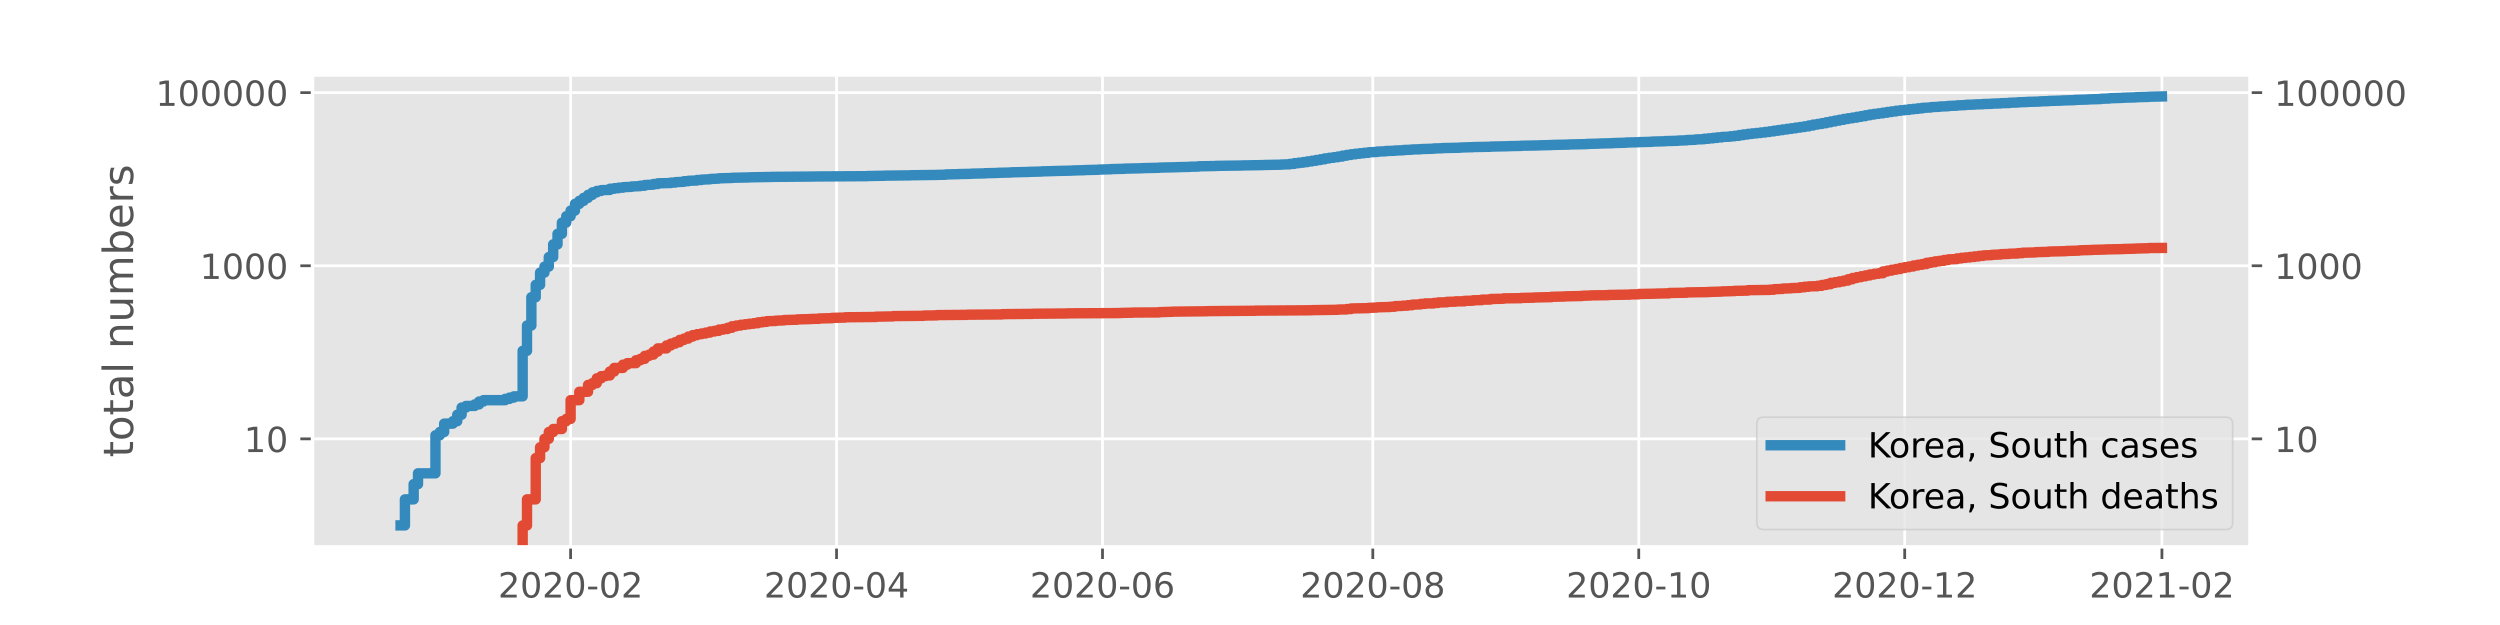
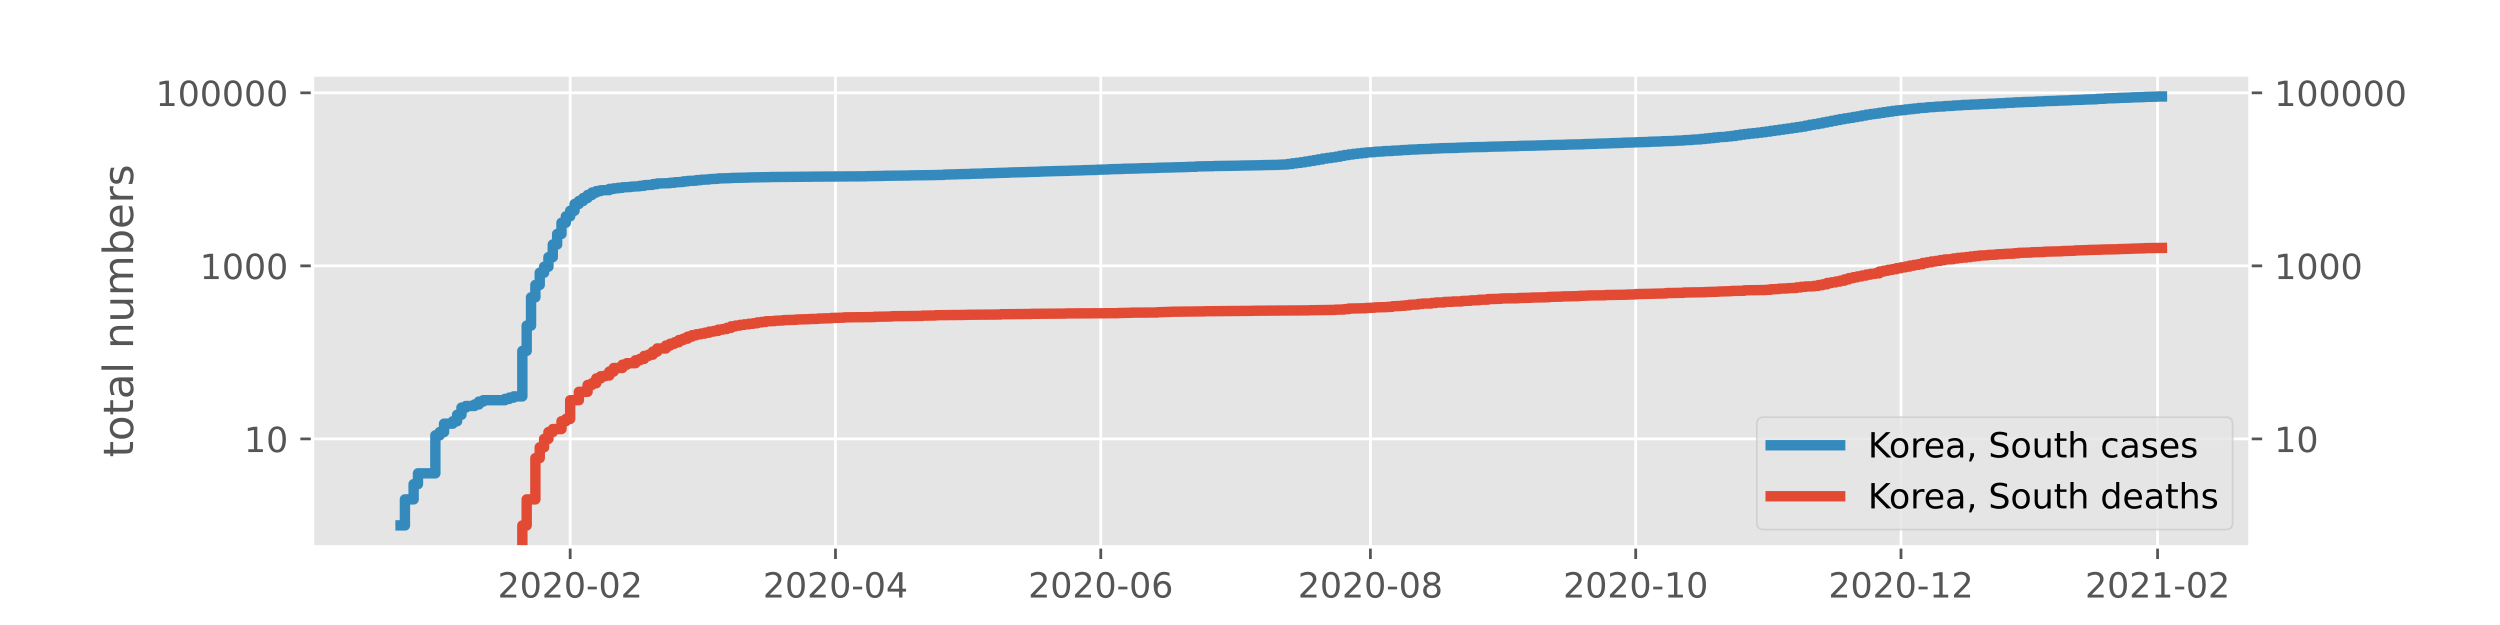
<svg xmlns="http://www.w3.org/2000/svg" xmlns:xlink="http://www.w3.org/1999/xlink" height="180pt" version="1.1" viewBox="0 0 720 180" width="720pt">
  <defs>
    <style type="text/css">*{stroke-linecap:butt;stroke-linejoin:round;}</style>
  </defs>
  <g id="figure_1">
    <g id="patch_1">
      <path d="M 0 180  L 720 180  L 720 0  L 0 0  z " style="fill:#ffffff;" />
    </g>
    <g id="axes_1">
      <g id="patch_2">
        <path d="M 90 157.5  L 648 157.5  L 648 21.6  L 90 21.6  z " style="fill:#e5e5e5;" />
      </g>
      <g id="matplotlib.axis_1">
        <g id="xtick_1">
          <g id="line2d_1">
-             <path clip-path="url(#pf7d7c94e6d)" d="M 164.333 157.5  L 164.333 21.6  " style="fill:none;stroke:#ffffff;stroke-linecap:square;stroke-width:0.8;" />
+             <path clip-path="url(#pe778a15c2a)" d="M 164.212 157.5  L 164.212 21.6  " style="fill:none;stroke:#ffffff;stroke-linecap:square;stroke-width:0.8;" />
          </g>
          <g id="line2d_2">
            <defs>
-               <path d="M 0 0  L 0 3.5  " id="m26e9e4c486" style="stroke:#555555;stroke-width:0.8;" />
+               <path d="M 0 0  L 0 3.5  " id="m9f707b6f53" style="stroke:#555555;stroke-width:0.8;" />
            </defs>
            <g>
-               <use style="fill:#555555;stroke:#555555;stroke-width:0.8;" x="164.333" xlink:href="#m26e9e4c486" y="157.5" />
+               <use style="fill:#555555;stroke:#555555;stroke-width:0.8;" x="164.212" xlink:href="#m9f707b6f53" y="157.5" />
            </g>
          </g>
          <g id="text_1">
-             <text style="fill:#555555;font-family:DejaVu Sans;font-size:10px;font-stretch:normal;font-style:normal;font-weight:normal;text-anchor:middle;" transform="rotate(-0, 164.333, 172.0984)" x="164.333" y="172.098">2020-02</text>
+             <text style="fill:#555555;font-family:DejaVu Sans;font-size:10px;font-stretch:normal;font-style:normal;font-weight:normal;text-anchor:middle;" transform="rotate(-0, 164.2121, 172.0984)" x="164.212" y="172.098">2020-02</text>
          </g>
        </g>
        <g id="xtick_2">
          <g id="line2d_3">
-             <path clip-path="url(#pf7d7c94e6d)" d="M 240.926 157.5  L 240.926 21.6  " style="fill:none;stroke:#ffffff;stroke-linecap:square;stroke-width:0.8;" />
+             <path clip-path="url(#pe778a15c2a)" d="M 240.616 157.5  L 240.616 21.6  " style="fill:none;stroke:#ffffff;stroke-linecap:square;stroke-width:0.8;" />
          </g>
          <g id="line2d_4">
            <g>
-               <use style="fill:#555555;stroke:#555555;stroke-width:0.8;" x="240.926" xlink:href="#m26e9e4c486" y="157.5" />
+               <use style="fill:#555555;stroke:#555555;stroke-width:0.8;" x="240.616" xlink:href="#m9f707b6f53" y="157.5" />
            </g>
          </g>
          <g id="text_2">
-             <text style="fill:#555555;font-family:DejaVu Sans;font-size:10px;font-stretch:normal;font-style:normal;font-weight:normal;text-anchor:middle;" transform="rotate(-0, 240.9262, 172.0984)" x="240.926" y="172.098">2020-04</text>
+             <text style="fill:#555555;font-family:DejaVu Sans;font-size:10px;font-stretch:normal;font-style:normal;font-weight:normal;text-anchor:middle;" transform="rotate(-0, 240.6162, 172.0984)" x="240.616" y="172.098">2020-04</text>
          </g>
        </g>
        <g id="xtick_3">
          <g id="line2d_5">
-             <path clip-path="url(#pf7d7c94e6d)" d="M 317.519 157.5  L 317.519 21.6  " style="fill:none;stroke:#ffffff;stroke-linecap:square;stroke-width:0.8;" />
+             <path clip-path="url(#pe778a15c2a)" d="M 317.02 157.5  L 317.02 21.6  " style="fill:none;stroke:#ffffff;stroke-linecap:square;stroke-width:0.8;" />
          </g>
          <g id="line2d_6">
            <g>
-               <use style="fill:#555555;stroke:#555555;stroke-width:0.8;" x="317.519" xlink:href="#m26e9e4c486" y="157.5" />
+               <use style="fill:#555555;stroke:#555555;stroke-width:0.8;" x="317.02" xlink:href="#m9f707b6f53" y="157.5" />
            </g>
          </g>
          <g id="text_3">
-             <text style="fill:#555555;font-family:DejaVu Sans;font-size:10px;font-stretch:normal;font-style:normal;font-weight:normal;text-anchor:middle;" transform="rotate(-0, 317.5194, 172.0984)" x="317.519" y="172.098">2020-06</text>
+             <text style="fill:#555555;font-family:DejaVu Sans;font-size:10px;font-stretch:normal;font-style:normal;font-weight:normal;text-anchor:middle;" transform="rotate(-0, 317.0202, 172.0984)" x="317.02" y="172.098">2020-06</text>
          </g>
        </g>
        <g id="xtick_4">
          <g id="line2d_7">
-             <path clip-path="url(#pf7d7c94e6d)" d="M 395.368 157.5  L 395.368 21.6  " style="fill:none;stroke:#ffffff;stroke-linecap:square;stroke-width:0.8;" />
+             <path clip-path="url(#pe778a15c2a)" d="M 394.677 157.5  L 394.677 21.6  " style="fill:none;stroke:#ffffff;stroke-linecap:square;stroke-width:0.8;" />
          </g>
          <g id="line2d_8">
            <g>
-               <use style="fill:#555555;stroke:#555555;stroke-width:0.8;" x="395.368" xlink:href="#m26e9e4c486" y="157.5" />
+               <use style="fill:#555555;stroke:#555555;stroke-width:0.8;" x="394.677" xlink:href="#m9f707b6f53" y="157.5" />
            </g>
          </g>
          <g id="text_4">
-             <text style="fill:#555555;font-family:DejaVu Sans;font-size:10px;font-stretch:normal;font-style:normal;font-weight:normal;text-anchor:middle;" transform="rotate(-0, 395.3681, 172.0984)" x="395.368" y="172.098">2020-08</text>
+             <text style="fill:#555555;font-family:DejaVu Sans;font-size:10px;font-stretch:normal;font-style:normal;font-weight:normal;text-anchor:middle;" transform="rotate(-0, 394.6768, 172.0984)" x="394.677" y="172.098">2020-08</text>
          </g>
        </g>
        <g id="xtick_5">
          <g id="line2d_9">
-             <path clip-path="url(#pf7d7c94e6d)" d="M 471.961 157.5  L 471.961 21.6  " style="fill:none;stroke:#ffffff;stroke-linecap:square;stroke-width:0.8;" />
+             <path clip-path="url(#pe778a15c2a)" d="M 471.081 157.5  L 471.081 21.6  " style="fill:none;stroke:#ffffff;stroke-linecap:square;stroke-width:0.8;" />
          </g>
          <g id="line2d_10">
            <g>
-               <use style="fill:#555555;stroke:#555555;stroke-width:0.8;" x="471.961" xlink:href="#m26e9e4c486" y="157.5" />
+               <use style="fill:#555555;stroke:#555555;stroke-width:0.8;" x="471.081" xlink:href="#m9f707b6f53" y="157.5" />
            </g>
          </g>
          <g id="text_5">
-             <text style="fill:#555555;font-family:DejaVu Sans;font-size:10px;font-stretch:normal;font-style:normal;font-weight:normal;text-anchor:middle;" transform="rotate(-0, 471.9613, 172.0984)" x="471.961" y="172.098">2020-10</text>
+             <text style="fill:#555555;font-family:DejaVu Sans;font-size:10px;font-stretch:normal;font-style:normal;font-weight:normal;text-anchor:middle;" transform="rotate(-0, 471.0808, 172.0984)" x="471.081" y="172.098">2020-10</text>
          </g>
        </g>
        <g id="xtick_6">
          <g id="line2d_11">
-             <path clip-path="url(#pf7d7c94e6d)" d="M 548.554 157.5  L 548.554 21.6  " style="fill:none;stroke:#ffffff;stroke-linecap:square;stroke-width:0.8;" />
+             <path clip-path="url(#pe778a15c2a)" d="M 547.485 157.5  L 547.485 21.6  " style="fill:none;stroke:#ffffff;stroke-linecap:square;stroke-width:0.8;" />
          </g>
          <g id="line2d_12">
            <g>
-               <use style="fill:#555555;stroke:#555555;stroke-width:0.8;" x="548.554" xlink:href="#m26e9e4c486" y="157.5" />
+               <use style="fill:#555555;stroke:#555555;stroke-width:0.8;" x="547.485" xlink:href="#m9f707b6f53" y="157.5" />
            </g>
          </g>
          <g id="text_6">
-             <text style="fill:#555555;font-family:DejaVu Sans;font-size:10px;font-stretch:normal;font-style:normal;font-weight:normal;text-anchor:middle;" transform="rotate(-0, 548.5545, 172.0984)" x="548.554" y="172.098">2020-12</text>
+             <text style="fill:#555555;font-family:DejaVu Sans;font-size:10px;font-stretch:normal;font-style:normal;font-weight:normal;text-anchor:middle;" transform="rotate(-0, 547.4848, 172.0984)" x="547.485" y="172.098">2020-12</text>
          </g>
        </g>
        <g id="xtick_7">
          <g id="line2d_13">
-             <path clip-path="url(#pf7d7c94e6d)" d="M 622.636 157.5  L 622.636 21.6  " style="fill:none;stroke:#ffffff;stroke-linecap:square;stroke-width:0.8;" />
+             <path clip-path="url(#pe778a15c2a)" d="M 621.384 157.5  L 621.384 21.6  " style="fill:none;stroke:#ffffff;stroke-linecap:square;stroke-width:0.8;" />
          </g>
          <g id="line2d_14">
            <g>
-               <use style="fill:#555555;stroke:#555555;stroke-width:0.8;" x="622.636" xlink:href="#m26e9e4c486" y="157.5" />
+               <use style="fill:#555555;stroke:#555555;stroke-width:0.8;" x="621.384" xlink:href="#m9f707b6f53" y="157.5" />
            </g>
          </g>
          <g id="text_7">
-             <text style="fill:#555555;font-family:DejaVu Sans;font-size:10px;font-stretch:normal;font-style:normal;font-weight:normal;text-anchor:middle;" transform="rotate(-0, 622.6364, 172.0984)" x="622.636" y="172.098">2021-02</text>
+             <text style="fill:#555555;font-family:DejaVu Sans;font-size:10px;font-stretch:normal;font-style:normal;font-weight:normal;text-anchor:middle;" transform="rotate(-0, 621.3838, 172.0984)" x="621.384" y="172.098">2021-02</text>
          </g>
        </g>
      </g>
      <g id="matplotlib.axis_2">
        <g id="ytick_1">
          <g id="line2d_15">
-             <path clip-path="url(#pf7d7c94e6d)" d="M 90 126.394  L 648 126.394  " style="fill:none;stroke:#ffffff;stroke-linecap:square;stroke-width:0.8;" />
+             <path clip-path="url(#pe778a15c2a)" d="M 90 126.405  L 648 126.405  " style="fill:none;stroke:#ffffff;stroke-linecap:square;stroke-width:0.8;" />
          </g>
          <g id="line2d_16">
            <defs>
-               <path d="M 0 0  L -3.5 0  " id="m0e60279baa" style="stroke:#555555;stroke-width:0.8;" />
+               <path d="M 0 0  L -3.5 0  " id="m02b9e5d053" style="stroke:#555555;stroke-width:0.8;" />
            </defs>
            <g>
-               <use style="fill:#555555;stroke:#555555;stroke-width:0.8;" x="90" xlink:href="#m0e60279baa" y="126.394" />
+               <use style="fill:#555555;stroke:#555555;stroke-width:0.8;" x="90" xlink:href="#m02b9e5d053" y="126.405" />
            </g>
          </g>
          <g id="line2d_17">
            <defs>
-               <path d="M 0 0  L 3.5 0  " id="m793b2d63fc" style="stroke:#555555;stroke-width:0.8;" />
+               <path d="M 0 0  L 3.5 0  " id="mf55fc79dbf" style="stroke:#555555;stroke-width:0.8;" />
            </defs>
            <g>
-               <use style="fill:#555555;stroke:#555555;stroke-width:0.8;" x="648" xlink:href="#m793b2d63fc" y="126.394" />
+               <use style="fill:#555555;stroke:#555555;stroke-width:0.8;" x="648" xlink:href="#mf55fc79dbf" y="126.405" />
            </g>
          </g>
          <g id="text_8">
-             <text style="fill:#555555;font-family:DejaVu Sans;font-size:10px;font-stretch:normal;font-style:normal;font-weight:normal;text-anchor:end;" transform="rotate(-0, 83, 130.1937)" x="83" y="130.194">10</text>
+             <text style="fill:#555555;font-family:DejaVu Sans;font-size:10px;font-stretch:normal;font-style:normal;font-weight:normal;text-anchor:end;" transform="rotate(-0, 83, 130.2044)" x="83" y="130.204">10</text>
          </g>
          <g id="text_9">
-             <text style="fill:#555555;font-family:DejaVu Sans;font-size:10px;font-stretch:normal;font-style:normal;font-weight:normal;text-anchor:start;" transform="rotate(-0, 655, 130.1937)" x="655" y="130.194">10</text>
+             <text style="fill:#555555;font-family:DejaVu Sans;font-size:10px;font-stretch:normal;font-style:normal;font-weight:normal;text-anchor:start;" transform="rotate(-0, 655, 130.2044)" x="655" y="130.204">10</text>
          </g>
        </g>
        <g id="ytick_2">
          <g id="line2d_18">
-             <path clip-path="url(#pf7d7c94e6d)" d="M 90 76.538  L 648 76.538  " style="fill:none;stroke:#ffffff;stroke-linecap:square;stroke-width:0.8;" />
+             <path clip-path="url(#pe778a15c2a)" d="M 90 76.57  L 648 76.57  " style="fill:none;stroke:#ffffff;stroke-linecap:square;stroke-width:0.8;" />
          </g>
          <g id="line2d_19">
            <g>
-               <use style="fill:#555555;stroke:#555555;stroke-width:0.8;" x="90" xlink:href="#m0e60279baa" y="76.538" />
+               <use style="fill:#555555;stroke:#555555;stroke-width:0.8;" x="90" xlink:href="#m02b9e5d053" y="76.57" />
            </g>
          </g>
          <g id="line2d_20">
            <g>
-               <use style="fill:#555555;stroke:#555555;stroke-width:0.8;" x="648" xlink:href="#m793b2d63fc" y="76.538" />
+               <use style="fill:#555555;stroke:#555555;stroke-width:0.8;" x="648" xlink:href="#mf55fc79dbf" y="76.57" />
            </g>
          </g>
          <g id="text_10">
-             <text style="fill:#555555;font-family:DejaVu Sans;font-size:10px;font-stretch:normal;font-style:normal;font-weight:normal;text-anchor:end;" transform="rotate(-0, 83, 80.33707)" x="83" y="80.337">1000</text>
+             <text style="fill:#555555;font-family:DejaVu Sans;font-size:10px;font-stretch:normal;font-style:normal;font-weight:normal;text-anchor:end;" transform="rotate(-0, 83, 80.36918)" x="83" y="80.369">1000</text>
          </g>
          <g id="text_11">
-             <text style="fill:#555555;font-family:DejaVu Sans;font-size:10px;font-stretch:normal;font-style:normal;font-weight:normal;text-anchor:start;" transform="rotate(-0, 655, 80.33707)" x="655" y="80.337">1000</text>
+             <text style="fill:#555555;font-family:DejaVu Sans;font-size:10px;font-stretch:normal;font-style:normal;font-weight:normal;text-anchor:start;" transform="rotate(-0, 655, 80.36918)" x="655" y="80.369">1000</text>
          </g>
        </g>
        <g id="ytick_3">
          <g id="line2d_21">
-             <path clip-path="url(#pf7d7c94e6d)" d="M 90 26.681  L 648 26.681  " style="fill:none;stroke:#ffffff;stroke-linecap:square;stroke-width:0.8;" />
+             <path clip-path="url(#pe778a15c2a)" d="M 90 26.735  L 648 26.735  " style="fill:none;stroke:#ffffff;stroke-linecap:square;stroke-width:0.8;" />
          </g>
          <g id="line2d_22">
            <g>
-               <use style="fill:#555555;stroke:#555555;stroke-width:0.8;" x="90" xlink:href="#m0e60279baa" y="26.681" />
+               <use style="fill:#555555;stroke:#555555;stroke-width:0.8;" x="90" xlink:href="#m02b9e5d053" y="26.735" />
            </g>
          </g>
          <g id="line2d_23">
            <g>
-               <use style="fill:#555555;stroke:#555555;stroke-width:0.8;" x="648" xlink:href="#m793b2d63fc" y="26.681" />
+               <use style="fill:#555555;stroke:#555555;stroke-width:0.8;" x="648" xlink:href="#mf55fc79dbf" y="26.735" />
            </g>
          </g>
          <g id="text_12">
-             <text style="fill:#555555;font-family:DejaVu Sans;font-size:10px;font-stretch:normal;font-style:normal;font-weight:normal;text-anchor:end;" transform="rotate(-0, 83, 30.48049)" x="83" y="30.48">100000</text>
+             <text style="fill:#555555;font-family:DejaVu Sans;font-size:10px;font-stretch:normal;font-style:normal;font-weight:normal;text-anchor:end;" transform="rotate(-0, 83, 30.534)" x="83" y="30.534">100000</text>
          </g>
          <g id="text_13">
-             <text style="fill:#555555;font-family:DejaVu Sans;font-size:10px;font-stretch:normal;font-style:normal;font-weight:normal;text-anchor:start;" transform="rotate(-0, 655, 30.48049)" x="655" y="30.48">100000</text>
+             <text style="fill:#555555;font-family:DejaVu Sans;font-size:10px;font-stretch:normal;font-style:normal;font-weight:normal;text-anchor:start;" transform="rotate(-0, 655, 30.534)" x="655" y="30.534">100000</text>
          </g>
        </g>
        <g id="text_14">
          <text style="fill:#555555;font-family:DejaVu Sans;font-size:12px;font-stretch:normal;font-style:normal;font-weight:normal;text-anchor:middle;" transform="rotate(-90, 38.32937, 89.55)" x="38.329" y="89.55">total numbers</text>
        </g>
      </g>
      <g id="line2d_24">
-         <path clip-path="url(#pf7d7c94e6d)" d="M 115.364 151.323  L 116.619 151.323  L 116.619 143.819  L 119.131 143.819  L 119.131 139.429  L 120.386 139.429  L 120.386 136.314  L 125.409 136.314  L 125.409 125.363  L 126.664 125.363  L 126.664 124.421  L 127.92 124.421  L 127.92 122.005  L 130.431 122.005  L 130.431 121.306  L 131.687 121.306  L 131.687 119.446  L 132.942 119.446  L 132.942 117.377  L 134.198 117.377  L 134.198 116.916  L 136.709 116.916  L 136.709 116.474  L 137.965 116.474  L 137.965 115.641  L 139.221 115.641  L 139.221 115.248  L 145.499 115.248  L 145.499 114.868  L 146.754 114.868  L 146.754 114.501  L 148.01 114.501  L 148.01 114.146  L 150.521 114.146  L 150.521 101.042  L 151.777 101.042  L 151.777 93.748  L 153.032 93.748  L 153.032 85.6  L 154.288 85.6  L 154.288 82.032  L 155.544 82.032  L 155.544 78.516  L 156.799 78.516  L 156.799 76.79  L 158.055 76.79  L 158.055 74.027  L 159.311 74.027  L 159.311 70.381  L 160.566 70.381  L 160.566 67.348  L 161.822 67.348  L 161.822 64.116  L 163.077 64.116  L 163.077 62.269  L 164.333 62.269  L 164.333 60.659  L 165.589 60.659  L 165.589 58.718  L 166.844 58.718  L 166.844 57.846  L 168.1 57.846  L 168.1 56.982  L 169.356 56.982  L 169.356 56.12  L 170.611 56.12  L 170.611 55.408  L 171.867 55.408  L 171.867 54.996  L 173.122 54.996  L 173.122 54.756  L 175.634 54.705  L 175.634 54.362  L 176.889 54.362  L 176.889 54.204  L 178.145 54.204  L 178.145 54.054  L 179.401 54.054  L 179.401 53.91  L 181.912 53.808  L 181.912 53.711  L 184.423 53.601  L 184.423 53.48  L 185.679 53.48  L 185.679 53.287  L 188.19 53.177  L 188.19 52.995  L 189.446 52.995  L 189.446 52.797  L 193.212 52.706  L 193.212 52.587  L 194.468 52.587  L 194.468 52.464  L 196.979 52.358  L 196.979 52.19  L 198.235 52.19  L 198.235 52.071  L 200.746 51.983  L 200.746 51.844  L 202.002 51.844  L 202.002 51.733  L 204.513 51.636  L 204.513 51.543  L 207.024 51.442  L 207.024 51.356  L 210.791 51.257  L 210.791 51.202  L 215.814 51.102  L 215.814 51.069  L 222.092 50.965  L 222.092 50.943  L 234.648 50.839  L 234.648 50.825  L 249.716 50.736  L 249.716 50.702  L 254.738 50.615  L 254.738 50.587  L 262.272 50.501  L 262.272 50.47  L 269.806 50.377  L 269.806 50.359  L 272.317 50.32  L 272.317 50.244  L 276.084 50.152  L 276.084 50.127  L 279.851 50.058  L 279.851 50.012  L 283.617 49.939  L 283.617 49.892  L 287.384 49.805  L 287.384 49.77  L 291.151 49.684  L 291.151 49.633  L 296.174 49.527  L 296.174 49.497  L 299.941 49.406  L 299.941 49.363  L 303.707 49.262  L 303.707 49.248  L 308.73 49.139  L 308.73 49.106  L 312.497 49.009  L 312.497 48.973  L 316.264 48.895  L 316.264 48.849  L 320.031 48.744  L 320.031 48.694  L 323.797 48.619  L 323.797 48.568  L 328.82 48.463  L 328.82 48.427  L 333.842 48.32  L 333.842 48.271  L 338.865 48.166  L 338.865 48.145  L 342.632 48.061  L 342.632 48.015  L 345.143 47.983  L 345.143 47.896  L 350.166 47.811  L 350.166 47.774  L 357.699 47.67  L 357.699 47.645  L 363.977 47.541  L 363.977 47.514  L 369 47.428  L 369 47.387  L 371.511 47.312  L 371.511 47.192  L 372.767 47.192  L 372.767 46.993  L 374.023 46.993  L 374.023 46.854  L 375.278 46.854  L 375.278 46.684  L 376.534 46.684  L 376.534 46.482  L 377.789 46.482  L 377.789 46.29  L 379.045 46.29  L 379.045 46.077  L 380.301 46.077  L 380.301 45.864  L 381.556 45.864  L 381.556 45.614  L 382.812 45.614  L 382.812 45.449  L 384.068 45.449  L 384.068 45.279  L 385.323 45.279  L 385.323 45.088  L 386.579 45.088  L 386.579 44.83  L 387.834 44.83  L 387.834 44.617  L 389.09 44.617  L 389.09 44.435  L 390.346 44.435  L 390.346 44.27  L 391.601 44.27  L 391.601 44.134  L 392.857 44.134  L 392.857 44.007  L 394.113 44.007  L 394.113 43.865  L 396.624 43.762  L 396.624 43.659  L 399.135 43.572  L 399.135 43.486  L 401.646 43.426  L 401.646 43.357  L 404.158 43.278  L 404.158 43.201  L 406.669 43.113  L 406.669 43.047  L 409.18 42.987  L 409.18 42.934  L 412.947 42.828  L 412.947 42.755  L 415.458 42.695  L 415.458 42.643  L 420.481 42.543  L 420.481 42.491  L 424.248 42.38  L 424.248 42.352  L 429.27 42.268  L 429.27 42.217  L 434.293 42.119  L 434.293 42.091  L 438.059 42.024  L 438.059 41.973  L 443.082 41.887  L 443.082 41.862  L 446.849 41.774  L 446.849 41.738  L 451.871 41.643  L 451.871 41.604  L 456.894 41.508  L 456.894 41.457  L 460.661 41.359  L 460.661 41.333  L 464.428 41.247  L 464.428 41.204  L 468.194 41.106  L 468.194 41.054  L 471.961 40.964  L 471.961 40.934  L 475.728 40.836  L 475.728 40.778  L 479.495 40.687  L 479.495 40.637  L 483.262 40.541  L 483.262 40.485  L 485.773 40.411  L 485.773 40.333  L 488.284 40.254  L 488.284 40.169  L 490.796 40.084  L 490.796 39.967  L 492.051 39.967  L 492.051 39.841  L 493.307 39.841  L 493.307 39.71  L 494.563 39.71  L 494.563 39.571  L 495.818 39.571  L 495.818 39.454  L 498.329 39.359  L 498.329 39.238  L 499.585 39.238  L 499.585 39.107  L 500.841 39.107  L 500.841 38.91  L 502.096 38.91  L 502.096 38.721  L 503.352 38.721  L 503.352 38.562  L 504.608 38.562  L 504.608 38.417  L 505.863 38.417  L 505.863 38.297  L 507.119 38.297  L 507.119 38.155  L 508.374 38.155  L 508.374 37.997  L 509.63 37.997  L 509.63 37.832  L 510.886 37.832  L 510.886 37.643  L 512.141 37.643  L 512.141 37.47  L 513.397 37.47  L 513.397 37.287  L 514.653 37.287  L 514.653 37.111  L 515.908 37.111  L 515.908 36.944  L 517.164 36.944  L 517.164 36.756  L 518.419 36.756  L 518.419 36.575  L 519.675 36.575  L 519.675 36.391  L 520.931 36.391  L 520.931 36.141  L 522.186 36.141  L 522.186 35.877  L 523.442 35.877  L 523.442 35.697  L 524.698 35.697  L 524.698 35.48  L 525.953 35.48  L 525.953 35.22  L 527.209 35.22  L 527.209 34.982  L 528.464 34.982  L 528.464 34.737  L 529.72 34.737  L 529.72 34.5  L 530.976 34.5  L 530.976 34.258  L 532.231 34.258  L 532.231 34.058  L 533.487 34.058  L 533.487 33.874  L 534.743 33.874  L 534.743 33.647  L 535.998 33.647  L 535.998 33.446  L 537.254 33.446  L 537.254 33.199  L 538.509 33.199  L 538.509 32.977  L 539.765 32.977  L 539.765 32.791  L 541.021 32.791  L 541.021 32.639  L 542.276 32.639  L 542.276 32.444  L 543.532 32.444  L 543.532 32.253  L 544.788 32.253  L 544.788 32.079  L 546.043 32.079  L 546.043 31.897  L 547.299 31.897  L 547.299 31.754  L 548.554 31.754  L 548.554 31.642  L 549.81 31.642  L 549.81 31.468  L 551.066 31.468  L 551.066 31.349  L 552.321 31.349  L 552.321 31.21  L 553.577 31.21  L 553.577 31.068  L 556.088 30.959  L 556.088 30.857  L 558.599 30.751  L 558.599 30.681  L 561.111 30.597  L 561.111 30.51  L 563.622 30.431  L 563.622 30.352  L 566.133 30.265  L 566.133 30.187  L 568.644 30.129  L 568.644 30.071  L 571.156 30.012  L 571.156 29.953  L 573.667 29.903  L 573.667 29.84  L 576.178 29.784  L 576.178 29.721  L 578.689 29.67  L 578.689 29.591  L 581.201 29.521  L 581.201 29.455  L 583.712 29.392  L 583.712 29.343  L 587.479 29.255  L 587.479 29.191  L 589.99 29.129  L 589.99 29.079  L 593.757 28.976  L 593.757 28.938  L 597.524 28.839  L 597.524 28.773  L 601.291 28.673  L 601.291 28.63  L 605.058 28.527  L 605.058 28.448  L 607.569 28.369  L 607.569 28.298  L 611.336 28.19  L 611.336 28.149  L 615.103 28.05  L 615.103 28.002  L 618.869 27.904  L 618.869 27.861  L 622.636 27.777  L 622.636 27.777  " style="fill:none;stroke:#348abd;stroke-linecap:square;stroke-width:3;" />
+         <path clip-path="url(#pe778a15c2a)" d="M 115.364 151.323  L 116.616 151.323  L 116.616 143.822  L 119.121 143.822  L 119.121 139.434  L 120.374 139.434  L 120.374 136.321  L 125.384 136.321  L 125.384 125.374  L 126.636 125.374  L 126.636 124.432  L 127.889 124.432  L 127.889 122.017  L 130.394 122.017  L 130.394 121.319  L 131.646 121.319  L 131.646 119.459  L 132.899 119.459  L 132.899 117.392  L 134.152 117.392  L 134.152 116.931  L 136.657 116.931  L 136.657 116.489  L 137.909 116.489  L 137.909 115.657  L 139.162 115.657  L 139.162 115.263  L 145.424 115.263  L 145.424 114.883  L 146.677 114.883  L 146.677 114.516  L 147.929 114.516  L 147.929 114.162  L 150.434 114.162  L 150.434 101.063  L 151.687 101.063  L 151.687 93.772  L 152.939 93.772  L 152.939 85.628  L 154.192 85.628  L 154.192 82.062  L 155.444 82.062  L 155.444 78.547  L 156.697 78.547  L 156.697 76.822  L 157.949 76.822  L 157.949 74.06  L 159.202 74.06  L 159.202 70.416  L 160.455 70.416  L 160.455 67.384  L 161.707 67.384  L 161.707 64.153  L 162.96 64.153  L 162.96 62.307  L 164.212 62.307  L 164.212 60.698  L 165.465 60.698  L 165.465 58.758  L 166.717 58.758  L 166.717 57.886  L 167.97 57.886  L 167.97 57.023  L 169.222 57.023  L 169.222 56.16  L 170.475 56.16  L 170.475 55.449  L 171.727 55.449  L 171.727 55.037  L 172.98 55.037  L 172.98 54.797  L 175.485 54.747  L 175.485 54.404  L 176.737 54.404  L 176.737 54.246  L 177.99 54.246  L 177.99 54.096  L 179.242 54.096  L 179.242 53.951  L 181.747 53.85  L 181.747 53.753  L 184.253 53.643  L 184.253 53.522  L 185.505 53.522  L 185.505 53.329  L 188.01 53.219  L 188.01 53.037  L 189.263 53.037  L 189.263 52.84  L 193.02 52.748  L 193.02 52.629  L 194.273 52.629  L 194.273 52.507  L 196.778 52.401  L 196.778 52.233  L 198.03 52.233  L 198.03 52.113  L 200.535 52.026  L 200.535 51.886  L 201.788 51.886  L 201.788 51.775  L 204.293 51.678  L 204.293 51.585  L 206.798 51.485  L 206.798 51.399  L 210.556 51.3  L 210.556 51.245  L 215.566 51.145  L 215.566 51.112  L 221.828 51.009  L 221.828 50.986  L 234.354 50.882  L 234.354 50.868  L 249.384 50.78  L 249.384 50.746  L 254.394 50.658  L 254.394 50.63  L 261.909 50.544  L 261.909 50.513  L 269.424 50.42  L 269.424 50.402  L 271.929 50.363  L 271.929 50.288  L 275.687 50.196  L 275.687 50.17  L 279.444 50.101  L 279.444 50.056  L 283.202 49.983  L 283.202 49.936  L 286.96 49.848  L 286.96 49.814  L 290.717 49.727  L 290.717 49.677  L 295.727 49.571  L 295.727 49.54  L 299.485 49.45  L 299.485 49.407  L 303.242 49.306  L 303.242 49.291  L 308.253 49.183  L 308.253 49.15  L 312.01 49.053  L 312.01 49.017  L 315.768 48.939  L 315.768 48.893  L 319.525 48.788  L 319.525 48.738  L 323.283 48.664  L 323.283 48.612  L 328.293 48.507  L 328.293 48.472  L 333.303 48.364  L 333.303 48.315  L 338.313 48.21  L 338.313 48.19  L 342.071 48.105  L 342.071 48.059  L 344.576 48.027  L 344.576 47.94  L 349.586 47.855  L 349.586 47.819  L 357.101 47.715  L 357.101 47.689  L 363.364 47.585  L 363.364 47.559  L 368.374 47.473  L 368.374 47.432  L 370.879 47.357  L 370.879 47.236  L 372.131 47.236  L 372.131 47.038  L 373.384 47.038  L 373.384 46.899  L 374.636 46.899  L 374.636 46.729  L 375.889 46.729  L 375.889 46.527  L 377.141 46.527  L 377.141 46.335  L 378.394 46.335  L 378.394 46.122  L 379.646 46.122  L 379.646 45.909  L 380.899 45.909  L 380.899 45.659  L 382.152 45.659  L 382.152 45.495  L 383.404 45.495  L 383.404 45.325  L 384.657 45.325  L 384.657 45.133  L 385.909 45.133  L 385.909 44.875  L 387.162 44.875  L 387.162 44.663  L 388.414 44.663  L 388.414 44.481  L 389.667 44.481  L 389.667 44.316  L 390.919 44.316  L 390.919 44.18  L 392.172 44.18  L 392.172 44.053  L 393.424 44.053  L 393.424 43.911  L 395.929 43.808  L 395.929 43.705  L 398.434 43.618  L 398.434 43.533  L 400.939 43.472  L 400.939 43.403  L 403.444 43.325  L 403.444 43.247  L 405.949 43.16  L 405.949 43.093  L 408.455 43.034  L 408.455 42.981  L 412.212 42.875  L 412.212 42.802  L 414.717 42.742  L 414.717 42.689  L 419.727 42.589  L 419.727 42.538  L 423.485 42.427  L 423.485 42.399  L 428.495 42.315  L 428.495 42.264  L 433.505 42.166  L 433.505 42.137  L 437.263 42.071  L 437.263 42.02  L 442.273 41.934  L 442.273 41.909  L 446.03 41.821  L 446.03 41.785  L 451.04 41.69  L 451.04 41.651  L 456.051 41.555  L 456.051 41.504  L 459.808 41.406  L 459.808 41.381  L 463.566 41.294  L 463.566 41.252  L 467.323 41.153  L 467.323 41.102  L 471.081 41.012  L 471.081 40.981  L 474.838 40.884  L 474.838 40.826  L 478.596 40.734  L 478.596 40.684  L 482.354 40.588  L 482.354 40.533  L 484.859 40.459  L 484.859 40.38  L 487.364 40.301  L 487.364 40.217  L 489.869 40.131  L 489.869 40.015  L 491.121 40.015  L 491.121 39.889  L 492.374 39.889  L 492.374 39.758  L 493.626 39.758  L 493.626 39.619  L 494.879 39.619  L 494.879 39.502  L 497.384 39.407  L 497.384 39.286  L 498.636 39.286  L 498.636 39.155  L 499.889 39.155  L 499.889 38.958  L 501.141 38.958  L 501.141 38.769  L 502.394 38.769  L 502.394 38.61  L 503.646 38.61  L 503.646 38.465  L 504.899 38.465  L 504.899 38.345  L 506.152 38.345  L 506.152 38.204  L 507.404 38.204  L 507.404 38.045  L 508.657 38.045  L 508.657 37.88  L 509.909 37.88  L 509.909 37.691  L 511.162 37.691  L 511.162 37.519  L 512.414 37.519  L 512.414 37.336  L 513.667 37.336  L 513.667 37.16  L 514.919 37.16  L 514.919 36.993  L 516.172 36.993  L 516.172 36.805  L 517.424 36.805  L 517.424 36.624  L 518.677 36.624  L 518.677 36.44  L 519.929 36.44  L 519.929 36.191  L 521.182 36.191  L 521.182 35.927  L 522.434 35.927  L 522.434 35.747  L 523.687 35.747  L 523.687 35.53  L 524.939 35.53  L 524.939 35.27  L 526.192 35.27  L 526.192 35.032  L 527.444 35.032  L 527.444 34.787  L 528.697 34.787  L 528.697 34.55  L 529.949 34.55  L 529.949 34.308  L 531.202 34.308  L 531.202 34.109  L 532.455 34.109  L 532.455 33.924  L 533.707 33.924  L 533.707 33.697  L 534.96 33.697  L 534.96 33.497  L 536.212 33.497  L 536.212 33.25  L 537.465 33.25  L 537.465 33.028  L 538.717 33.028  L 538.717 32.842  L 539.97 32.842  L 539.97 32.689  L 541.222 32.689  L 541.222 32.495  L 542.475 32.495  L 542.475 32.304  L 543.727 32.304  L 543.727 32.13  L 544.98 32.13  L 544.98 31.948  L 546.232 31.948  L 546.232 31.805  L 547.485 31.805  L 547.485 31.693  L 548.737 31.693  L 548.737 31.52  L 549.99 31.52  L 549.99 31.4  L 551.242 31.4  L 551.242 31.261  L 552.495 31.261  L 552.495 31.119  L 555 31.011  L 555 30.908  L 557.505 30.803  L 557.505 30.732  L 560.01 30.649  L 560.01 30.562  L 562.515 30.483  L 562.515 30.404  L 565.02 30.317  L 565.02 30.239  L 567.525 30.181  L 567.525 30.123  L 570.03 30.064  L 570.03 30.005  L 572.535 29.955  L 572.535 29.892  L 575.04 29.836  L 575.04 29.773  L 577.545 29.722  L 577.545 29.644  L 580.051 29.574  L 580.051 29.508  L 582.556 29.444  L 582.556 29.395  L 586.313 29.307  L 586.313 29.243  L 588.818 29.182  L 588.818 29.132  L 592.576 29.029  L 592.576 28.99  L 596.333 28.892  L 596.333 28.825  L 600.091 28.725  L 600.091 28.683  L 603.848 28.58  L 603.848 28.5  L 606.354 28.422  L 606.354 28.351  L 610.111 28.243  L 610.111 28.202  L 613.869 28.103  L 613.869 28.055  L 617.626 27.957  L 617.626 27.914  L 621.384 27.83  L 621.384 27.777  L 622.636 27.777  L 622.636 27.777  " style="fill:none;stroke:#348abd;stroke-linecap:square;stroke-width:3;" />
      </g>
      <g id="line2d_25">
-         <path clip-path="url(#pf7d7c94e6d)" d="M 150.521 181  L 150.521 151.323  L 151.777 151.323  L 151.777 143.819  L 154.288 143.819  L 154.288 131.925  L 155.544 131.925  L 155.544 128.81  L 156.799 128.81  L 156.799 126.394  L 158.055 126.394  L 158.055 124.421  L 159.311 124.421  L 159.311 123.554  L 161.822 123.554  L 161.822 121.306  L 163.077 121.306  L 163.077 120.65  L 164.333 120.65  L 164.333 115.248  L 166.844 115.248  L 166.844 112.832  L 169.356 112.832  L 169.356 110.858  L 170.611 110.858  L 170.611 110.354  L 171.867 110.354  L 171.867 108.97  L 173.122 108.97  L 173.122 108.339  L 174.378 108.339  L 174.378 108.137  L 175.634 108.137  L 175.634 106.996  L 176.889 106.996  L 176.889 105.965  L 179.401 105.965  L 179.401 105.023  L 180.656 105.023  L 180.656 104.581  L 183.167 104.581  L 183.167 103.747  L 184.423 103.747  L 184.423 103.354  L 185.679 103.354  L 185.679 102.487  L 186.934 102.487  L 186.934 102.136  L 188.19 102.136  L 188.19 101.252  L 189.446 101.252  L 189.446 100.336  L 191.957 100.336  L 191.957 99.492  L 193.212 99.492  L 193.212 98.964  L 194.468 98.964  L 194.468 98.543  L 195.724 98.543  L 195.724 97.901  L 196.979 97.901  L 196.979 97.518  L 198.235 97.518  L 198.235 96.933  L 199.491 96.933  L 199.491 96.514  L 200.746 96.514  L 200.746 96.243  L 202.002 96.243  L 202.002 96.045  L 203.257 96.045  L 203.257 95.785  L 204.513 95.785  L 204.513 95.47  L 205.769 95.47  L 205.769 95.285  L 207.024 95.285  L 207.024 94.924  L 208.28 94.924  L 208.28 94.748  L 209.536 94.748  L 209.536 94.404  L 210.791 94.404  L 210.791 93.962  L 212.047 93.962  L 212.047 93.748  L 213.302 93.748  L 213.302 93.537  L 214.558 93.537  L 214.558 93.382  L 215.814 93.382  L 215.814 93.229  L 217.069 93.229  L 217.069 93.079  L 218.325 93.079  L 218.325 92.832  L 219.581 92.832  L 219.581 92.687  L 220.836 92.687  L 220.836 92.496  L 223.347 92.449  L 223.347 92.355  L 225.859 92.262  L 225.859 92.17  L 229.626 92.079  L 229.626 91.988  L 233.392 91.898  L 233.392 91.854  L 235.904 91.809  L 235.904 91.721  L 239.671 91.633  L 239.671 91.546  L 243.437 91.46  L 243.437 91.374  L 252.227 91.289  L 252.227 91.205  L 257.249 91.122  L 257.249 91.039  L 266.039 90.956  L 266.039 90.875  L 269.806 90.834  L 269.806 90.753  L 278.595 90.673  L 278.595 90.633  L 288.64 90.554  L 288.64 90.475  L 297.429 90.397  L 297.429 90.358  L 307.474 90.281  L 307.474 90.242  L 322.542 90.166  L 322.542 90.128  L 326.309 90.052  L 326.309 90.014  L 333.842 89.977  L 333.842 89.902  L 337.609 89.791  L 337.609 89.754  L 347.654 89.645  L 347.654 89.608  L 361.466 89.5  L 361.466 89.465  L 377.789 89.358  L 377.789 89.323  L 385.323 89.217  L 385.323 89.148  L 387.834 89.113  L 387.834 89.01  L 389.09 89.01  L 389.09 88.84  L 394.113 88.739  L 394.113 88.673  L 396.624 88.573  L 396.624 88.508  L 400.391 88.41  L 400.391 88.345  L 401.646 88.345  L 401.646 88.185  L 404.158 88.091  L 404.158 88.028  L 405.413 88.028  L 405.413 87.903  L 406.669 87.903  L 406.669 87.75  L 409.18 87.659  L 409.18 87.509  L 410.436 87.509  L 410.436 87.39  L 412.947 87.39  L 412.947 87.243  L 414.203 87.243  L 414.203 87.099  L 416.714 87.07  L 416.714 86.928  L 419.225 86.872  L 419.225 86.788  L 421.736 86.788  L 421.736 86.649  L 424.248 86.594  L 424.248 86.485  L 426.759 86.431  L 426.759 86.297  L 429.27 86.27  L 429.27 86.112  L 433.037 86.033  L 433.037 85.93  L 438.059 85.878  L 438.059 85.801  L 441.826 85.725  L 441.826 85.675  L 446.849 85.575  L 446.849 85.475  L 450.616 85.401  L 450.616 85.352  L 455.638 85.255  L 455.638 85.183  L 458.149 85.111  L 458.149 85.063  L 463.172 85.016  L 463.172 84.945  L 469.45 84.851  L 469.45 84.804  L 471.961 84.758  L 471.961 84.666  L 476.984 84.575  L 476.984 84.552  L 480.751 84.484  L 480.751 84.372  L 485.773 84.305  L 485.773 84.217  L 492.051 84.129  L 492.051 84.085  L 495.818 83.977  L 495.818 83.934  L 499.585 83.828  L 499.585 83.764  L 503.352 83.701  L 503.352 83.576  L 509.63 83.493  L 509.63 83.432  L 510.886 83.432  L 510.886 83.289  L 513.397 83.209  L 513.397 83.109  L 515.908 83.03  L 515.908 82.971  L 518.419 82.893  L 518.419 82.738  L 519.675 82.738  L 519.675 82.586  L 520.931 82.586  L 520.931 82.473  L 523.442 82.435  L 523.442 82.305  L 524.698 82.305  L 524.698 82.068  L 525.953 82.068  L 525.953 81.854  L 527.209 81.854  L 527.209 81.471  L 528.464 81.471  L 528.464 81.285  L 529.72 81.285  L 529.72 81.053  L 530.976 81.053  L 530.976 80.809  L 532.231 80.809  L 532.231 80.43  L 533.487 80.43  L 533.487 80.064  L 534.743 80.064  L 534.743 79.812  L 535.998 79.812  L 535.998 79.566  L 537.254 79.566  L 537.254 79.325  L 538.509 79.325  L 538.509 79.049  L 539.765 79.049  L 539.765 78.846  L 541.021 78.846  L 541.021 78.7  L 542.276 78.7  L 542.276 78.183  L 543.532 78.183  L 543.532 77.934  L 544.788 77.934  L 544.788 77.679  L 546.043 77.679  L 546.043 77.476  L 547.299 77.476  L 547.299 77.185  L 548.554 77.185  L 548.554 76.957  L 549.81 76.957  L 549.81 76.746  L 551.066 76.746  L 551.066 76.462  L 552.321 76.462  L 552.321 76.249  L 553.577 76.249  L 553.577 76.051  L 554.833 76.051  L 554.833 75.695  L 556.088 75.695  L 556.088 75.506  L 557.344 75.506  L 557.344 75.263  L 558.599 75.263  L 558.599 75.119  L 559.855 75.119  L 559.855 74.884  L 561.111 74.884  L 561.111 74.7  L 563.622 74.609  L 563.622 74.412  L 564.878 74.412  L 564.878 74.244  L 566.133 74.244  L 566.133 74.131  L 567.389 74.131  L 567.389 74.001  L 568.644 74.001  L 568.644 73.84  L 569.9 73.84  L 569.9 73.697  L 571.156 73.697  L 571.156 73.565  L 573.667 73.467  L 573.667 73.394  L 576.178 73.297  L 576.178 73.209  L 578.689 73.122  L 578.689 73.067  L 581.201 73.004  L 581.201 72.903  L 582.456 72.903  L 582.456 72.787  L 586.223 72.704  L 586.223 72.628  L 589.99 72.53  L 589.99 72.448  L 595.013 72.338  L 595.013 72.279  L 598.779 72.177  L 598.779 72.098  L 602.546 71.991  L 602.546 71.955  L 606.313 71.877  L 606.313 71.835  L 611.336 71.744  L 611.336 71.71  L 615.103 71.613  L 615.103 71.579  L 618.869 71.483  L 618.869 71.429  L 622.636 71.409  L 622.636 71.409  " style="fill:none;stroke:#e24a33;stroke-linecap:square;stroke-width:3;" />
+         <path clip-path="url(#pe778a15c2a)" d="M 150.434 181  L 150.434 151.323  L 151.687 151.323  L 151.687 143.822  L 154.192 143.822  L 154.192 131.933  L 155.444 131.933  L 155.444 128.82  L 156.697 128.82  L 156.697 126.405  L 157.949 126.405  L 157.949 124.432  L 159.202 124.432  L 159.202 123.566  L 161.707 123.566  L 161.707 121.319  L 162.96 121.319  L 162.96 120.663  L 164.212 120.663  L 164.212 115.263  L 166.717 115.263  L 166.717 112.848  L 169.222 112.848  L 169.222 110.875  L 170.475 110.875  L 170.475 110.372  L 171.727 110.372  L 171.727 108.988  L 172.98 108.988  L 172.98 108.358  L 174.232 108.358  L 174.232 108.156  L 175.485 108.156  L 175.485 107.015  L 176.737 107.015  L 176.737 105.984  L 179.242 105.984  L 179.242 105.042  L 180.495 105.042  L 180.495 104.601  L 183 104.601  L 183 103.768  L 184.253 103.768  L 184.253 103.374  L 185.505 103.374  L 185.505 102.508  L 186.758 102.508  L 186.758 102.157  L 188.01 102.157  L 188.01 101.273  L 189.263 101.273  L 189.263 100.358  L 191.768 100.358  L 191.768 99.515  L 193.02 99.515  L 193.02 98.987  L 194.273 98.987  L 194.273 98.565  L 195.525 98.565  L 195.525 97.924  L 196.778 97.924  L 196.778 97.542  L 198.03 97.542  L 198.03 96.956  L 199.283 96.956  L 199.283 96.537  L 200.535 96.537  L 200.535 96.267  L 201.788 96.267  L 201.788 96.068  L 203.04 96.068  L 203.04 95.809  L 204.293 95.809  L 204.293 95.494  L 205.545 95.494  L 205.545 95.309  L 206.798 95.309  L 206.798 94.948  L 208.051 94.948  L 208.051 94.772  L 209.303 94.772  L 209.303 94.428  L 210.556 94.428  L 210.556 93.987  L 211.808 93.987  L 211.808 93.772  L 213.061 93.772  L 213.061 93.562  L 214.313 93.562  L 214.313 93.407  L 215.566 93.407  L 215.566 93.254  L 216.818 93.254  L 216.818 93.104  L 218.071 93.104  L 218.071 92.857  L 219.323 92.857  L 219.323 92.712  L 220.576 92.712  L 220.576 92.521  L 223.081 92.474  L 223.081 92.38  L 225.586 92.288  L 225.586 92.195  L 229.343 92.104  L 229.343 92.014  L 233.101 91.924  L 233.101 91.879  L 235.606 91.835  L 235.606 91.746  L 239.364 91.659  L 239.364 91.572  L 243.121 91.486  L 243.121 91.4  L 251.889 91.315  L 251.889 91.231  L 256.899 91.147  L 256.899 91.064  L 265.667 90.982  L 265.667 90.901  L 269.424 90.86  L 269.424 90.779  L 278.192 90.699  L 278.192 90.659  L 288.212 90.58  L 288.212 90.501  L 296.98 90.423  L 296.98 90.384  L 307 90.307  L 307 90.268  L 322.03 90.192  L 322.03 90.154  L 325.788 90.078  L 325.788 90.041  L 333.303 90.003  L 333.303 89.928  L 337.061 89.817  L 337.061 89.781  L 347.081 89.671  L 347.081 89.635  L 360.859 89.527  L 360.859 89.491  L 377.141 89.385  L 377.141 89.349  L 384.657 89.244  L 384.657 89.174  L 387.162 89.14  L 387.162 89.037  L 388.414 89.037  L 388.414 88.867  L 393.424 88.766  L 393.424 88.699  L 395.929 88.6  L 395.929 88.535  L 399.687 88.437  L 399.687 88.372  L 400.939 88.372  L 400.939 88.213  L 403.444 88.118  L 403.444 88.055  L 404.697 88.055  L 404.697 87.931  L 405.949 87.931  L 405.949 87.777  L 408.455 87.686  L 408.455 87.536  L 409.707 87.536  L 409.707 87.417  L 412.212 87.417  L 412.212 87.271  L 413.465 87.271  L 413.465 87.127  L 415.97 87.098  L 415.97 86.956  L 418.475 86.899  L 418.475 86.815  L 420.98 86.815  L 420.98 86.677  L 423.485 86.622  L 423.485 86.513  L 425.99 86.459  L 425.99 86.325  L 428.495 86.298  L 428.495 86.14  L 432.253 86.061  L 432.253 85.958  L 437.263 85.906  L 437.263 85.83  L 441.02 85.753  L 441.02 85.703  L 446.03 85.603  L 446.03 85.504  L 449.788 85.43  L 449.788 85.381  L 454.798 85.283  L 454.798 85.211  L 457.303 85.139  L 457.303 85.091  L 462.313 85.044  L 462.313 84.973  L 468.576 84.88  L 468.576 84.833  L 471.081 84.787  L 471.081 84.695  L 476.091 84.603  L 476.091 84.581  L 479.848 84.513  L 479.848 84.401  L 484.859 84.334  L 484.859 84.245  L 491.121 84.158  L 491.121 84.114  L 494.879 84.006  L 494.879 83.963  L 498.636 83.857  L 498.636 83.793  L 502.394 83.73  L 502.394 83.605  L 508.657 83.522  L 508.657 83.461  L 509.909 83.461  L 509.909 83.319  L 512.414 83.238  L 512.414 83.138  L 514.919 83.059  L 514.919 83  L 517.424 82.922  L 517.424 82.767  L 518.677 82.767  L 518.677 82.615  L 519.929 82.615  L 519.929 82.502  L 522.434 82.465  L 522.434 82.335  L 523.687 82.335  L 523.687 82.098  L 524.939 82.098  L 524.939 81.884  L 526.192 81.884  L 526.192 81.501  L 527.444 81.501  L 527.444 81.315  L 528.697 81.315  L 528.697 81.083  L 529.949 81.083  L 529.949 80.839  L 531.202 80.839  L 531.202 80.461  L 532.455 80.461  L 532.455 80.095  L 533.707 80.095  L 533.707 79.843  L 534.96 79.843  L 534.96 79.597  L 536.212 79.597  L 536.212 79.356  L 537.465 79.356  L 537.465 79.08  L 538.717 79.08  L 538.717 78.877  L 539.97 78.877  L 539.97 78.731  L 541.222 78.731  L 541.222 78.215  L 542.475 78.215  L 542.475 77.966  L 543.727 77.966  L 543.727 77.71  L 544.98 77.71  L 544.98 77.508  L 546.232 77.508  L 546.232 77.217  L 547.485 77.217  L 547.485 76.989  L 548.737 76.989  L 548.737 76.778  L 549.99 76.778  L 549.99 76.494  L 551.242 76.494  L 551.242 76.282  L 552.495 76.282  L 552.495 76.083  L 553.747 76.083  L 553.747 75.727  L 555 75.727  L 555 75.539  L 556.253 75.539  L 556.253 75.295  L 557.505 75.295  L 557.505 75.152  L 558.758 75.152  L 558.758 74.917  L 560.01 74.917  L 560.01 74.733  L 562.515 74.642  L 562.515 74.445  L 563.768 74.445  L 563.768 74.277  L 565.02 74.277  L 565.02 74.164  L 566.273 74.164  L 566.273 74.035  L 567.525 74.035  L 567.525 73.873  L 568.778 73.873  L 568.778 73.731  L 570.03 73.731  L 570.03 73.598  L 572.535 73.5  L 572.535 73.427  L 575.04 73.33  L 575.04 73.242  L 577.545 73.155  L 577.545 73.1  L 580.051 73.038  L 580.051 72.937  L 581.303 72.937  L 581.303 72.821  L 585.061 72.737  L 585.061 72.662  L 588.818 72.564  L 588.818 72.482  L 593.828 72.371  L 593.828 72.313  L 597.586 72.211  L 597.586 72.132  L 601.343 72.025  L 601.343 71.989  L 605.101 71.911  L 605.101 71.869  L 610.111 71.779  L 610.111 71.744  L 613.869 71.647  L 613.869 71.613  L 617.626 71.518  L 617.626 71.464  L 622.636 71.403  L 622.636 71.403  " style="fill:none;stroke:#e24a33;stroke-linecap:square;stroke-width:3;" />
      </g>
      <g id="patch_3">
        <path d="M 90 157.5  L 90 21.6  " style="fill:none;stroke:#ffffff;stroke-linecap:square;stroke-linejoin:miter;" />
      </g>
      <g id="patch_4">
        <path d="M 648 157.5  L 648 21.6  " style="fill:none;stroke:#ffffff;stroke-linecap:square;stroke-linejoin:miter;" />
      </g>
      <g id="patch_5">
        <path d="M 90 157.5  L 648 157.5  " style="fill:none;stroke:#ffffff;stroke-linecap:square;stroke-linejoin:miter;" />
      </g>
      <g id="patch_6">
        <path d="M 90 21.6  L 648 21.6  " style="fill:none;stroke:#ffffff;stroke-linecap:square;stroke-linejoin:miter;" />
      </g>
      <g id="legend_1">
        <g id="patch_7">
          <path d="M 507.962 152.5  L 641 152.5  Q 643 152.5 643 150.5  L 643 122.144  Q 643 120.144 641 120.144  L 507.962 120.144  Q 505.962 120.144 505.962 122.144  L 505.962 150.5  Q 505.962 152.5 507.962 152.5  z " style="fill:#e5e5e5;opacity:0.8;stroke:#cccccc;stroke-linejoin:miter;stroke-width:0.5;" />
        </g>
        <g id="line2d_26">
          <path d="M 509.962 128.242  L 529.962 128.242  " style="fill:none;stroke:#348abd;stroke-linecap:square;stroke-width:3;" />
        </g>
        <g id="line2d_27" />
        <g id="text_15">
          <text style="font-family:DejaVu Sans;font-size:10px;font-stretch:normal;font-style:normal;font-weight:normal;text-anchor:start;" transform="rotate(-0, 537.9625, 131.7422)" x="537.962" y="131.742">Korea, South cases</text>
        </g>
        <g id="line2d_28">
          <path d="M 509.962 142.92  L 529.962 142.92  " style="fill:none;stroke:#e24a33;stroke-linecap:square;stroke-width:3;" />
        </g>
        <g id="line2d_29" />
        <g id="text_16">
          <text style="font-family:DejaVu Sans;font-size:10px;font-stretch:normal;font-style:normal;font-weight:normal;text-anchor:start;" transform="rotate(-0, 537.9625, 146.4203)" x="537.962" y="146.42">Korea, South deaths</text>
        </g>
      </g>
    </g>
  </g>
  <defs>
-     <clipPath id="pf7d7c94e6d">
+     <clipPath id="pe778a15c2a">
      <rect height="135.9" width="558" x="90" y="21.6" />
    </clipPath>
  </defs>
</svg>
